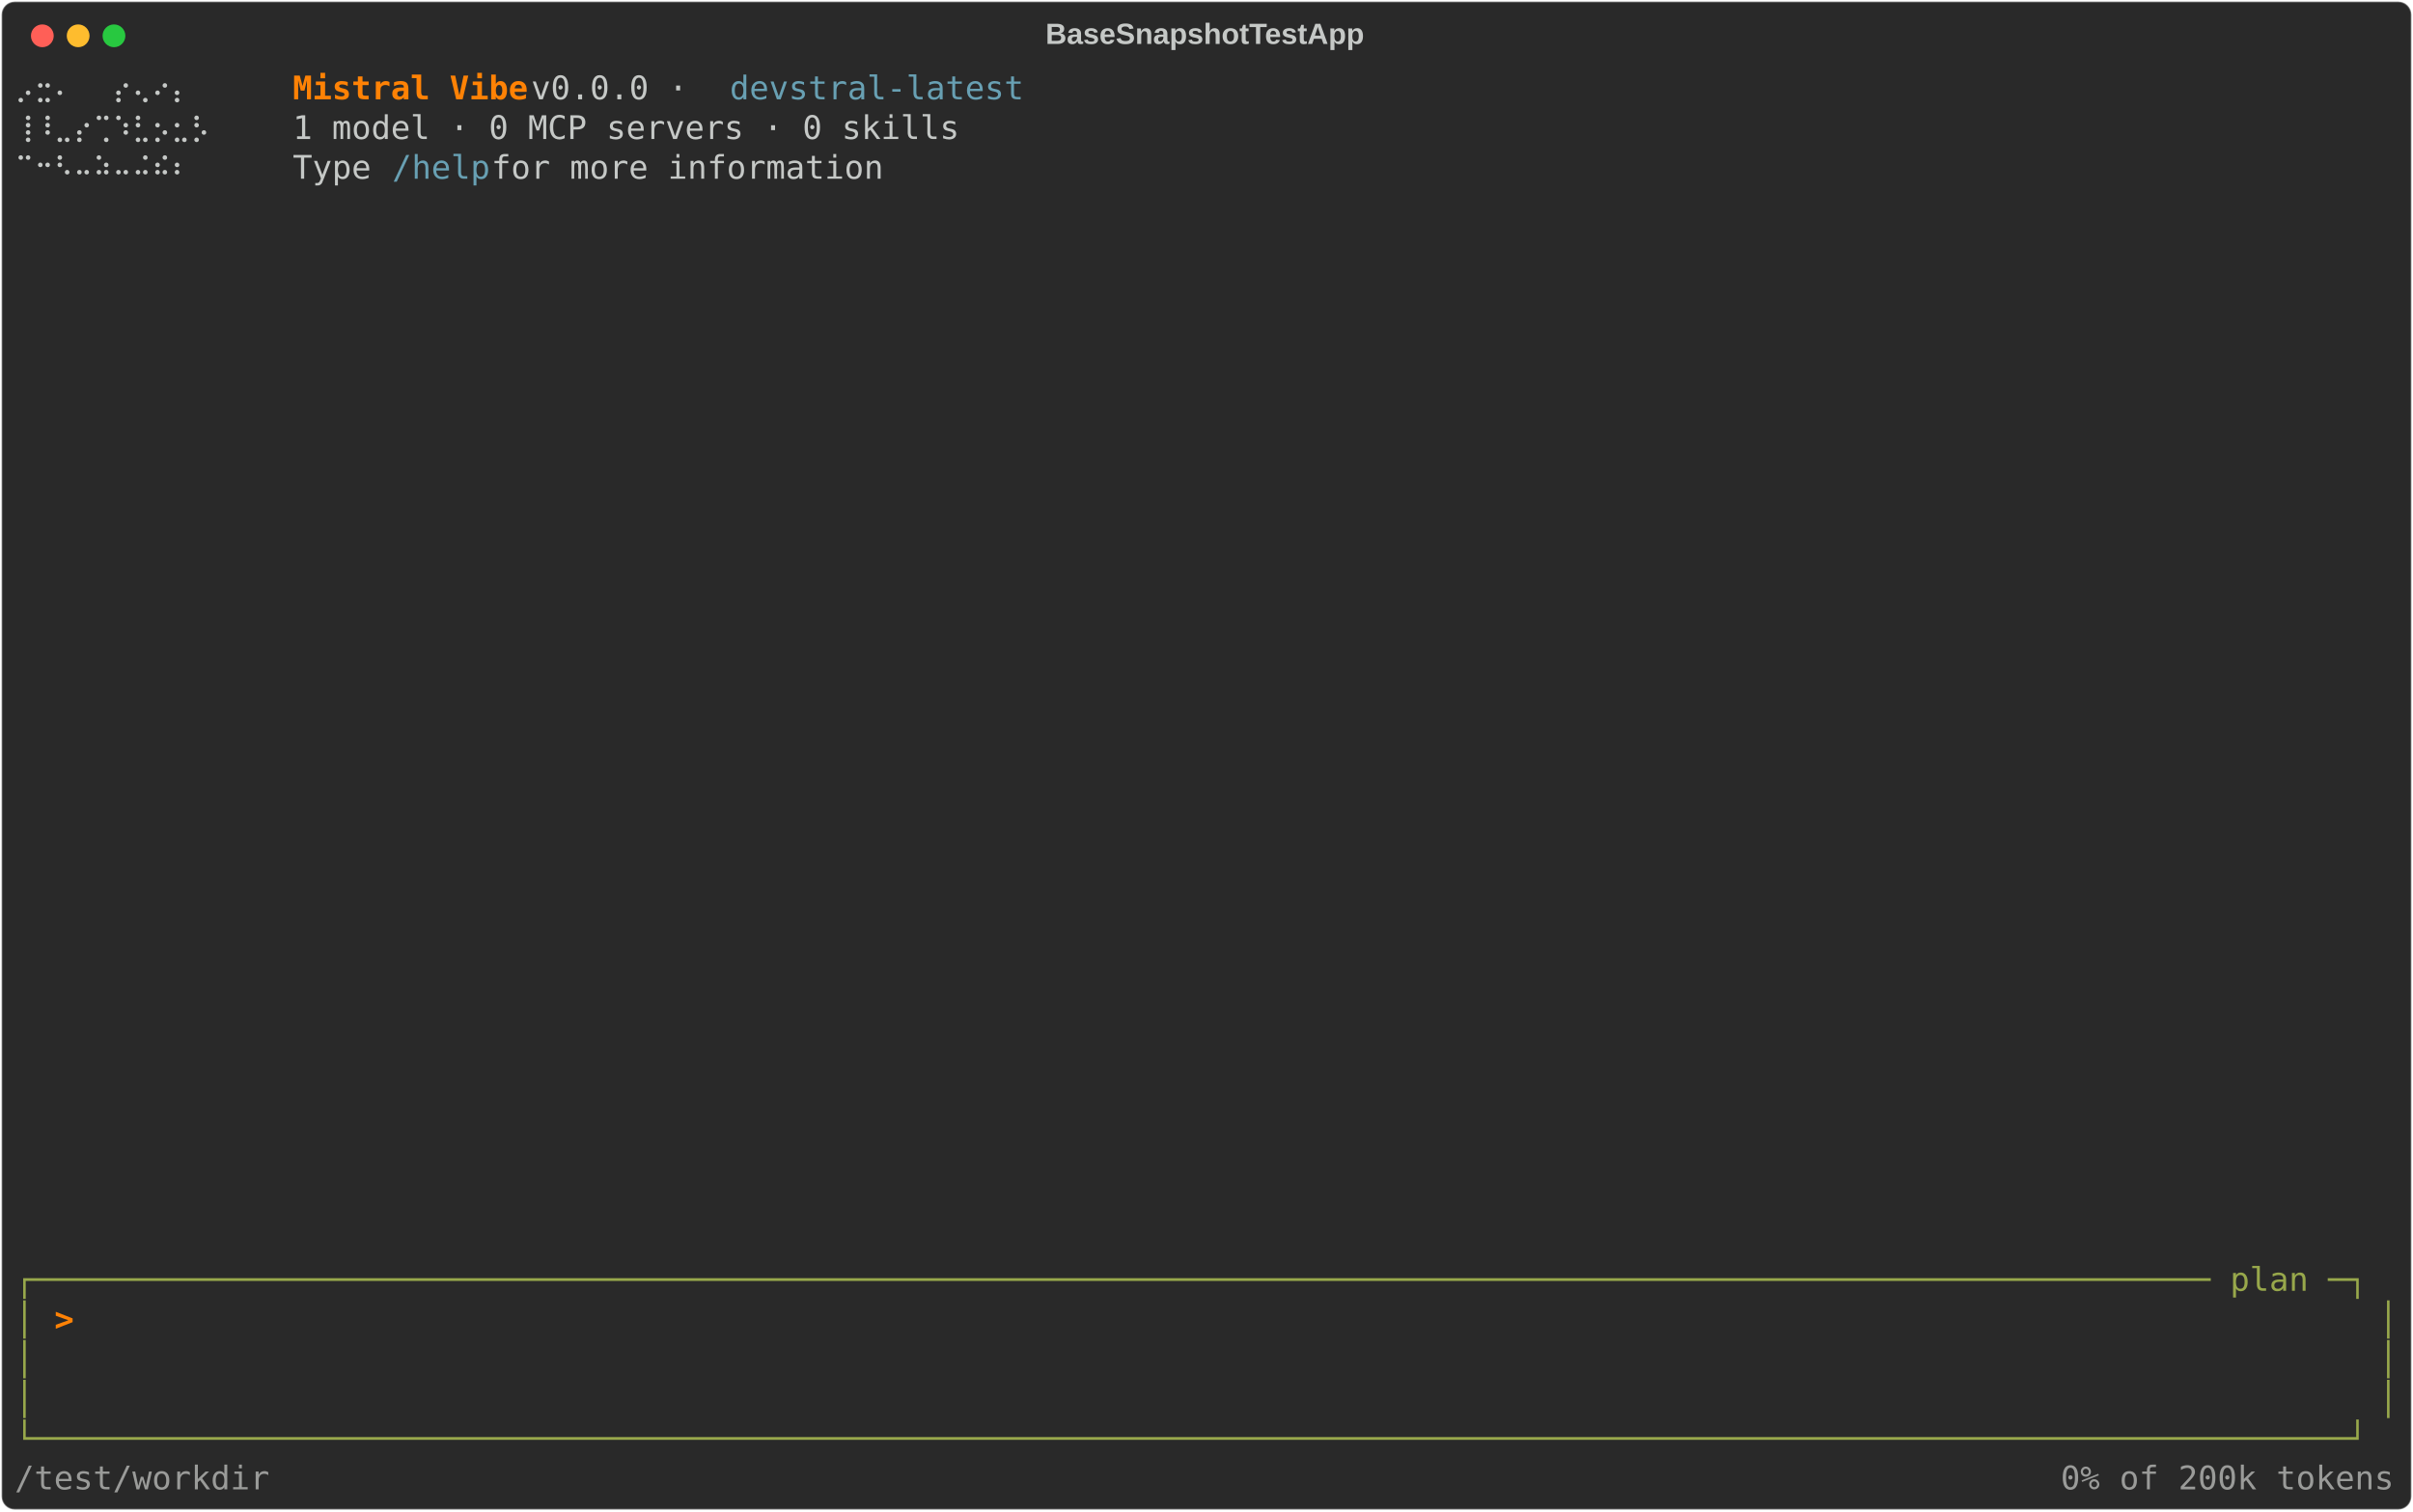
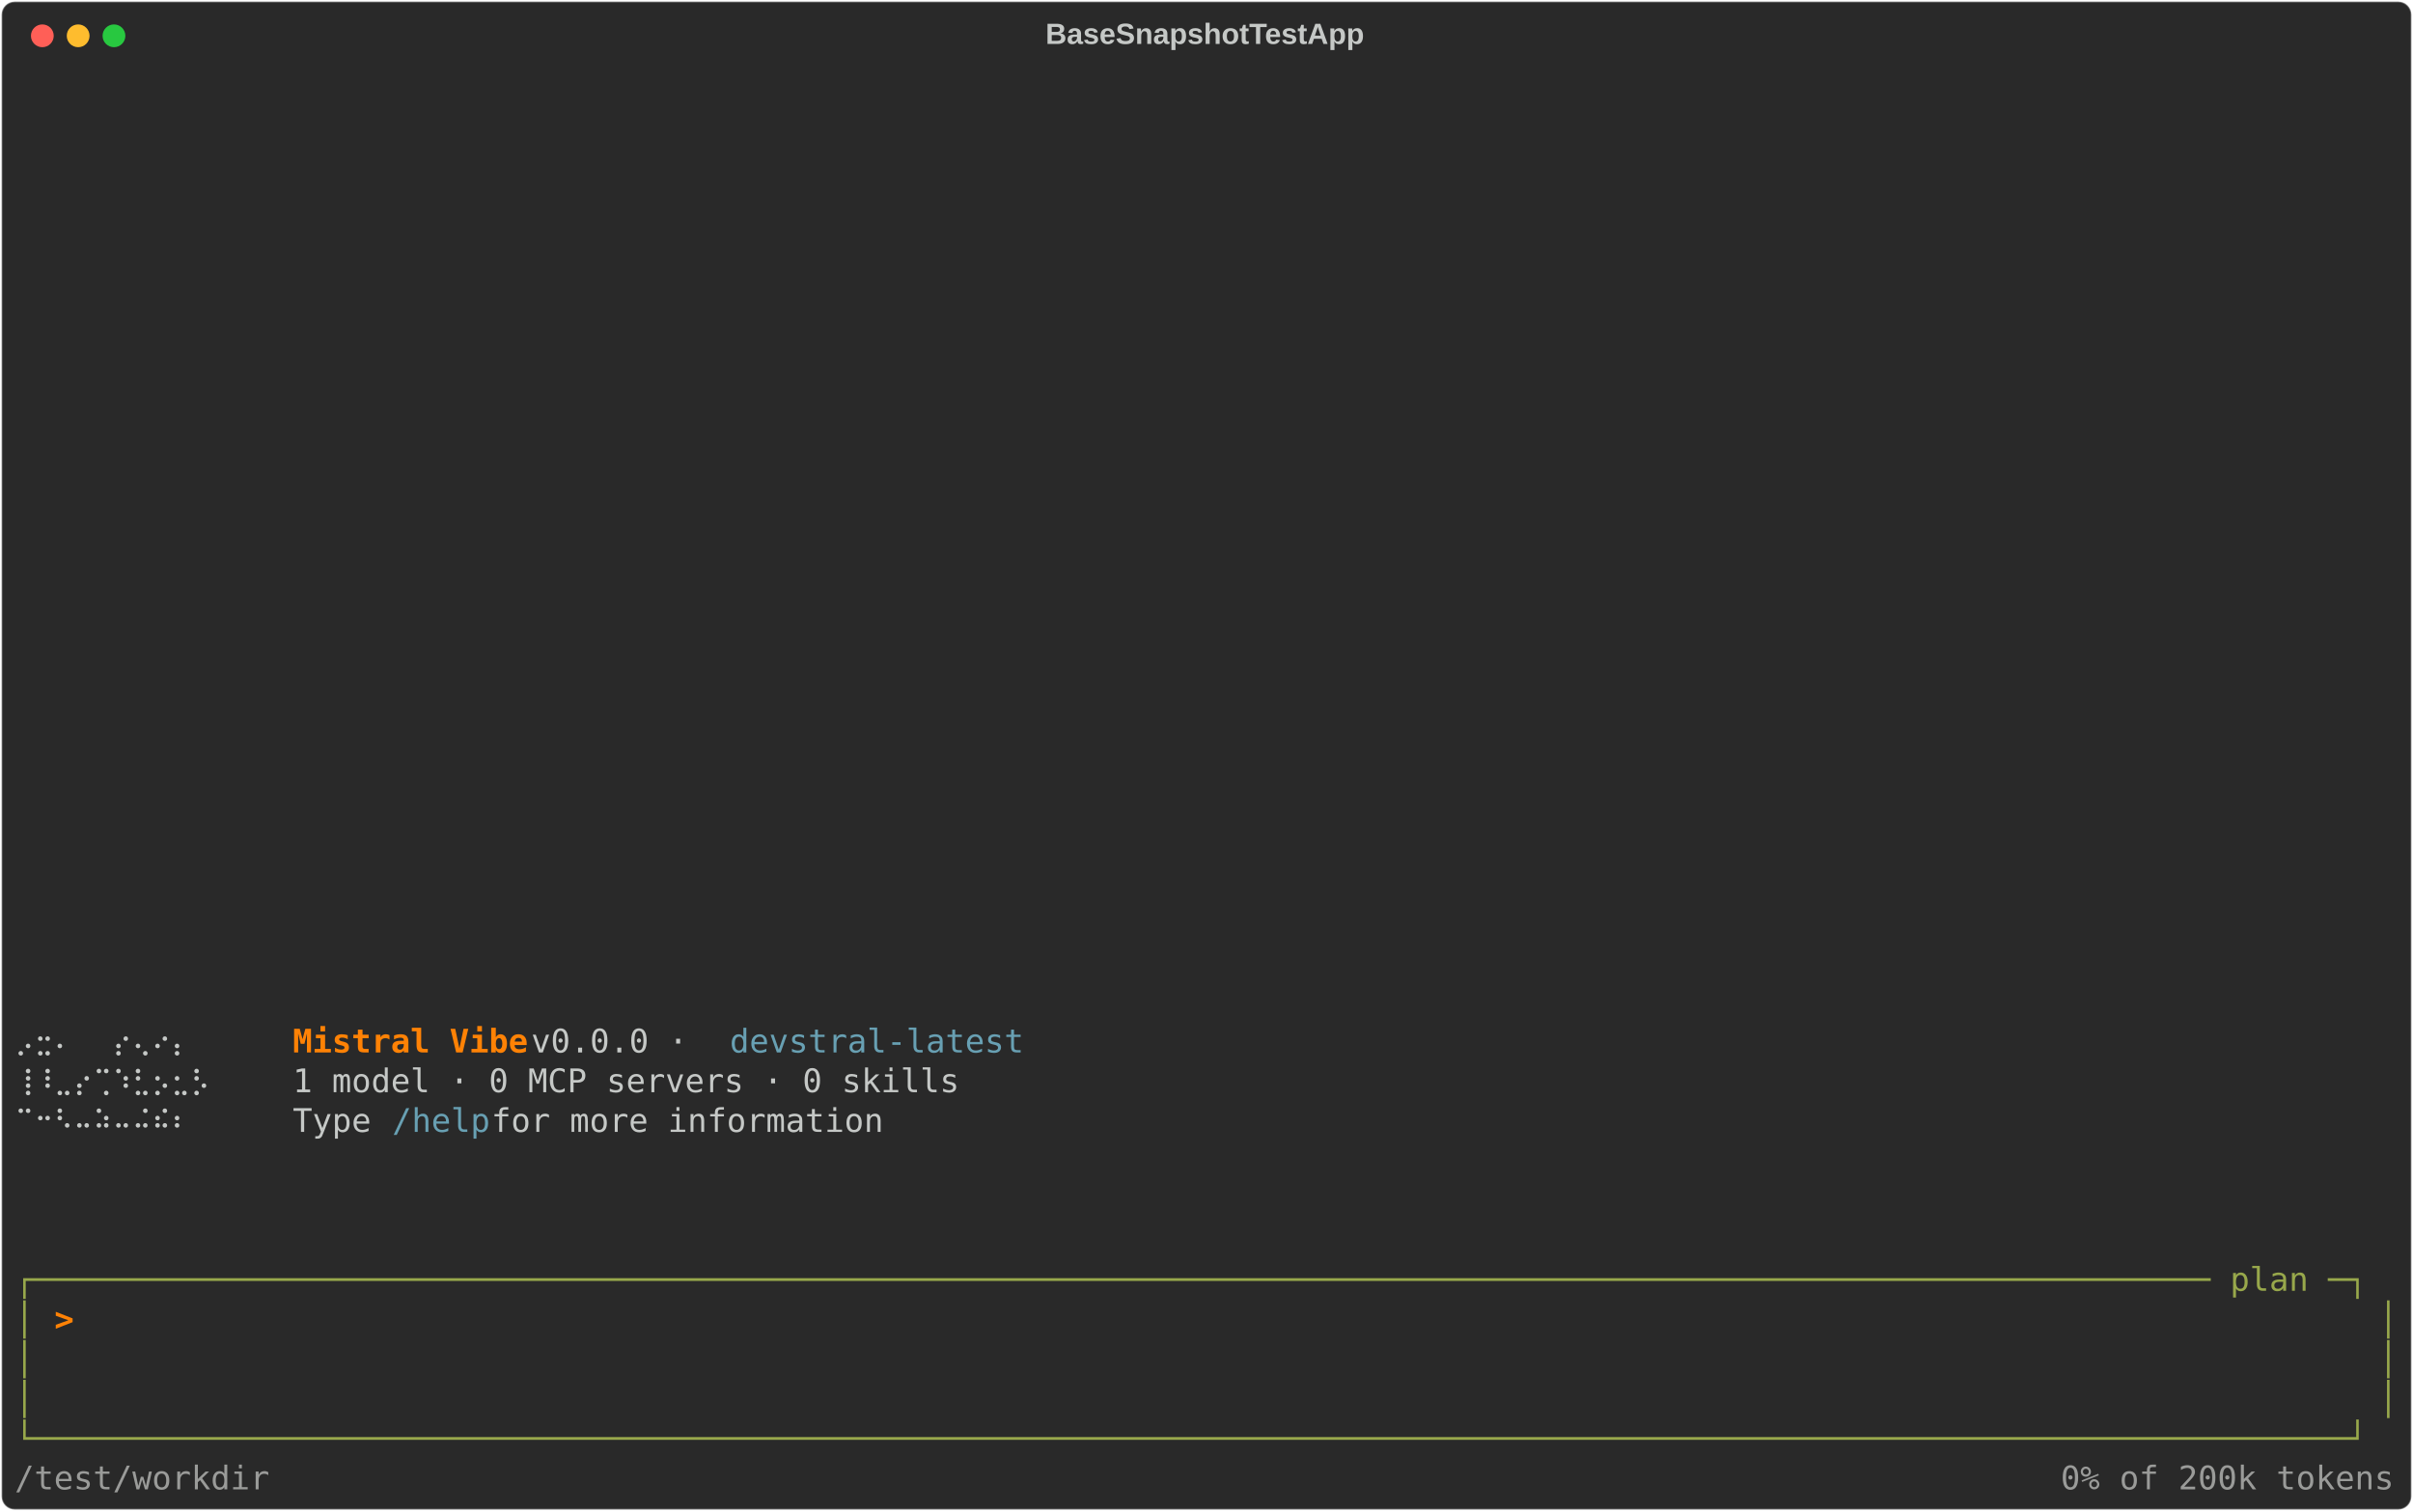
<svg xmlns="http://www.w3.org/2000/svg" class="rich-terminal" viewBox="0 0 1482 928.4">
  <style>

    @font-face {
        font-family: "Fira Code";
        src: local("FiraCode-Regular"),
                url("https://cdnjs.cloudflare.com/ajax/libs/firacode/6.2.0/woff2/FiraCode-Regular.woff2") format("woff2"),
                url("https://cdnjs.cloudflare.com/ajax/libs/firacode/6.2.0/woff/FiraCode-Regular.woff") format("woff");
        font-style: normal;
        font-weight: 400;
    }
    @font-face {
        font-family: "Fira Code";
        src: local("FiraCode-Bold"),
                url("https://cdnjs.cloudflare.com/ajax/libs/firacode/6.2.0/woff2/FiraCode-Bold.woff2") format("woff2"),
                url("https://cdnjs.cloudflare.com/ajax/libs/firacode/6.2.0/woff/FiraCode-Bold.woff") format("woff");
        font-style: bold;
        font-weight: 700;
    }

    .terminal-matrix {
        font-family: Fira Code, monospace;
        font-size: 20px;
        line-height: 24.4px;
        font-variant-east-asian: full-width;
    }

    .terminal-title {
        font-size: 18px;
        font-weight: bold;
        font-family: arial;
    }

    .terminal-r1 { fill: #c5c8c6 }
.terminal-r2 { fill: #ff8205;font-weight: bold }
.terminal-r3 { fill: #68a0b3 }
.terminal-r4 { fill: #98a84b }
.terminal-r5 { fill: #9a9b99 }
    </style>
  <defs>
    <clipPath id="terminal-clip-terminal">
      <rect x="0" y="0" width="1463.0" height="877.4" />
    </clipPath>
    <clipPath id="terminal-line-0">
      <rect x="0" y="1.5" width="1464" height="24.65" />
    </clipPath>
    <clipPath id="terminal-line-1">
      <rect x="0" y="25.9" width="1464" height="24.65" />
    </clipPath>
    <clipPath id="terminal-line-2">
      <rect x="0" y="50.3" width="1464" height="24.65" />
    </clipPath>
    <clipPath id="terminal-line-3">
      <rect x="0" y="74.7" width="1464" height="24.65" />
    </clipPath>
    <clipPath id="terminal-line-4">
      <rect x="0" y="99.1" width="1464" height="24.65" />
    </clipPath>
    <clipPath id="terminal-line-5">
      <rect x="0" y="123.5" width="1464" height="24.65" />
    </clipPath>
    <clipPath id="terminal-line-6">
      <rect x="0" y="147.9" width="1464" height="24.65" />
    </clipPath>
    <clipPath id="terminal-line-7">
      <rect x="0" y="172.3" width="1464" height="24.65" />
    </clipPath>
    <clipPath id="terminal-line-8">
      <rect x="0" y="196.7" width="1464" height="24.65" />
    </clipPath>
    <clipPath id="terminal-line-9">
      <rect x="0" y="221.1" width="1464" height="24.65" />
    </clipPath>
    <clipPath id="terminal-line-10">
      <rect x="0" y="245.5" width="1464" height="24.65" />
    </clipPath>
    <clipPath id="terminal-line-11">
      <rect x="0" y="269.9" width="1464" height="24.65" />
    </clipPath>
    <clipPath id="terminal-line-12">
      <rect x="0" y="294.3" width="1464" height="24.65" />
    </clipPath>
    <clipPath id="terminal-line-13">
      <rect x="0" y="318.7" width="1464" height="24.65" />
    </clipPath>
    <clipPath id="terminal-line-14">
      <rect x="0" y="343.1" width="1464" height="24.65" />
    </clipPath>
    <clipPath id="terminal-line-15">
      <rect x="0" y="367.5" width="1464" height="24.65" />
    </clipPath>
    <clipPath id="terminal-line-16">
      <rect x="0" y="391.9" width="1464" height="24.65" />
    </clipPath>
    <clipPath id="terminal-line-17">
      <rect x="0" y="416.3" width="1464" height="24.65" />
    </clipPath>
    <clipPath id="terminal-line-18">
      <rect x="0" y="440.7" width="1464" height="24.65" />
    </clipPath>
    <clipPath id="terminal-line-19">
      <rect x="0" y="465.1" width="1464" height="24.65" />
    </clipPath>
    <clipPath id="terminal-line-20">
      <rect x="0" y="489.5" width="1464" height="24.65" />
    </clipPath>
    <clipPath id="terminal-line-21">
      <rect x="0" y="513.9" width="1464" height="24.65" />
    </clipPath>
    <clipPath id="terminal-line-22">
      <rect x="0" y="538.3" width="1464" height="24.65" />
    </clipPath>
    <clipPath id="terminal-line-23">
      <rect x="0" y="562.7" width="1464" height="24.65" />
    </clipPath>
    <clipPath id="terminal-line-24">
      <rect x="0" y="587.1" width="1464" height="24.65" />
    </clipPath>
    <clipPath id="terminal-line-25">
      <rect x="0" y="611.5" width="1464" height="24.65" />
    </clipPath>
    <clipPath id="terminal-line-26">
      <rect x="0" y="635.9" width="1464" height="24.65" />
    </clipPath>
    <clipPath id="terminal-line-27">
      <rect x="0" y="660.3" width="1464" height="24.65" />
    </clipPath>
    <clipPath id="terminal-line-28">
      <rect x="0" y="684.7" width="1464" height="24.65" />
    </clipPath>
    <clipPath id="terminal-line-29">
      <rect x="0" y="709.1" width="1464" height="24.65" />
    </clipPath>
    <clipPath id="terminal-line-30">
      <rect x="0" y="733.5" width="1464" height="24.65" />
    </clipPath>
    <clipPath id="terminal-line-31">
      <rect x="0" y="757.9" width="1464" height="24.65" />
    </clipPath>
    <clipPath id="terminal-line-32">
      <rect x="0" y="782.3" width="1464" height="24.65" />
    </clipPath>
    <clipPath id="terminal-line-33">
      <rect x="0" y="806.7" width="1464" height="24.65" />
    </clipPath>
    <clipPath id="terminal-line-34">
      <rect x="0" y="831.1" width="1464" height="24.65" />
    </clipPath>
  </defs>
  <rect fill="#292929" stroke="rgba(255,255,255,0.35)" stroke-width="1" x="1" y="1" width="1480" height="926.4" rx="8" />
  <text class="terminal-title" fill="#c5c8c6" text-anchor="middle" x="740" y="27">BaseSnapshotTestApp</text>
  <g transform="translate(26,22)">
    <circle cx="0" cy="0" r="7" fill="#ff5f57" />
    <circle cx="22" cy="0" r="7" fill="#febc2e" />
    <circle cx="44" cy="0" r="7" fill="#28c840" />
  </g>
  <g transform="translate(9, 41)" clip-path="url(#terminal-clip-terminal)">
    <g class="terminal-matrix">
-       <text class="terminal-r1" x="0" y="20" textLength="134.2" clip-path="url(#terminal-line-0)">  ⡠⣒⠄  ⡔⢄⠔⡄</text>
-       <text class="terminal-r2" x="170.8" y="20" textLength="146.4" clip-path="url(#terminal-line-0)">Mistral Vibe</text>
-       <text class="terminal-r1" x="317.2" y="20" textLength="122" clip-path="url(#terminal-line-0)"> v0.0.0 · </text>
-       <text class="terminal-r3" x="439.2" y="20" textLength="183" clip-path="url(#terminal-line-0)">devstral-latest</text>
      <text class="terminal-r1" x="1464" y="20" textLength="12.2" clip-path="url(#terminal-line-0)">
</text>
-       <text class="terminal-r1" x="0" y="44.4" textLength="134.2" clip-path="url(#terminal-line-1)"> ⢸⠸⣀⡔⢉⠱⣃⡢⣂⡣</text>
-       <text class="terminal-r1" x="170.8" y="44.4" textLength="414.8" clip-path="url(#terminal-line-1)">1 model · 0 MCP servers · 0 skills</text>
      <text class="terminal-r1" x="1464" y="44.4" textLength="12.2" clip-path="url(#terminal-line-1)">
</text>
-       <text class="terminal-r1" x="0" y="68.8" textLength="134.2" clip-path="url(#terminal-line-2)">  ⠉⠒⠣⠤⠵⠤⠬⠮⠆</text>
-       <text class="terminal-r1" x="170.8" y="68.8" textLength="61" clip-path="url(#terminal-line-2)">Type </text>
-       <text class="terminal-r3" x="231.8" y="68.8" textLength="61" clip-path="url(#terminal-line-2)">/help</text>
-       <text class="terminal-r1" x="292.8" y="68.8" textLength="256.2" clip-path="url(#terminal-line-2)"> for more information</text>
      <text class="terminal-r1" x="1464" y="68.8" textLength="12.2" clip-path="url(#terminal-line-2)">
</text>
      <text class="terminal-r1" x="1464" y="93.2" textLength="12.2" clip-path="url(#terminal-line-3)">
</text>
      <text class="terminal-r1" x="1464" y="117.6" textLength="12.2" clip-path="url(#terminal-line-4)">
</text>
      <text class="terminal-r1" x="1464" y="142" textLength="12.2" clip-path="url(#terminal-line-5)">
</text>
      <text class="terminal-r1" x="1464" y="166.4" textLength="12.2" clip-path="url(#terminal-line-6)">
</text>
      <text class="terminal-r1" x="1464" y="190.8" textLength="12.2" clip-path="url(#terminal-line-7)">
</text>
      <text class="terminal-r1" x="1464" y="215.2" textLength="12.2" clip-path="url(#terminal-line-8)">
</text>
      <text class="terminal-r1" x="1464" y="239.6" textLength="12.2" clip-path="url(#terminal-line-9)">
</text>
      <text class="terminal-r1" x="1464" y="264" textLength="12.2" clip-path="url(#terminal-line-10)">
</text>
      <text class="terminal-r1" x="1464" y="288.4" textLength="12.2" clip-path="url(#terminal-line-11)">
</text>
      <text class="terminal-r1" x="1464" y="312.8" textLength="12.2" clip-path="url(#terminal-line-12)">
</text>
      <text class="terminal-r1" x="1464" y="337.2" textLength="12.2" clip-path="url(#terminal-line-13)">
</text>
      <text class="terminal-r1" x="1464" y="361.6" textLength="12.2" clip-path="url(#terminal-line-14)">
</text>
      <text class="terminal-r1" x="1464" y="386" textLength="12.2" clip-path="url(#terminal-line-15)">
</text>
      <text class="terminal-r1" x="1464" y="410.4" textLength="12.2" clip-path="url(#terminal-line-16)">
</text>
      <text class="terminal-r1" x="1464" y="434.8" textLength="12.2" clip-path="url(#terminal-line-17)">
</text>
      <text class="terminal-r1" x="1464" y="459.2" textLength="12.2" clip-path="url(#terminal-line-18)">
</text>
      <text class="terminal-r1" x="1464" y="483.6" textLength="12.2" clip-path="url(#terminal-line-19)">
</text>
      <text class="terminal-r1" x="1464" y="508" textLength="12.2" clip-path="url(#terminal-line-20)">
</text>
      <text class="terminal-r1" x="1464" y="532.4" textLength="12.2" clip-path="url(#terminal-line-21)">
</text>
      <text class="terminal-r1" x="1464" y="556.8" textLength="12.2" clip-path="url(#terminal-line-22)">
</text>
      <text class="terminal-r1" x="1464" y="581.2" textLength="12.2" clip-path="url(#terminal-line-23)">
</text>
+       <text class="terminal-r1" x="0" y="605.6" textLength="134.2" clip-path="url(#terminal-line-24)">  ⡠⣒⠄  ⡔⢄⠔⡄</text>
+       <text class="terminal-r2" x="170.8" y="605.6" textLength="146.4" clip-path="url(#terminal-line-24)">Mistral Vibe</text>
+       <text class="terminal-r1" x="317.2" y="605.6" textLength="122" clip-path="url(#terminal-line-24)"> v0.0.0 · </text>
+       <text class="terminal-r3" x="439.2" y="605.6" textLength="183" clip-path="url(#terminal-line-24)">devstral-latest</text>
      <text class="terminal-r1" x="1464" y="605.6" textLength="12.2" clip-path="url(#terminal-line-24)">
</text>
+       <text class="terminal-r1" x="0" y="630" textLength="134.2" clip-path="url(#terminal-line-25)"> ⢸⠸⣀⡔⢉⠱⣃⡢⣂⡣</text>
+       <text class="terminal-r1" x="170.8" y="630" textLength="414.8" clip-path="url(#terminal-line-25)">1 model · 0 MCP servers · 0 skills</text>
      <text class="terminal-r1" x="1464" y="630" textLength="12.2" clip-path="url(#terminal-line-25)">
</text>
+       <text class="terminal-r1" x="0" y="654.4" textLength="134.2" clip-path="url(#terminal-line-26)">  ⠉⠒⠣⠤⠵⠤⠬⠮⠆</text>
+       <text class="terminal-r1" x="170.8" y="654.4" textLength="61" clip-path="url(#terminal-line-26)">Type </text>
+       <text class="terminal-r3" x="231.8" y="654.4" textLength="61" clip-path="url(#terminal-line-26)">/help</text>
+       <text class="terminal-r1" x="292.8" y="654.4" textLength="256.2" clip-path="url(#terminal-line-26)"> for more information</text>
      <text class="terminal-r1" x="1464" y="654.4" textLength="12.2" clip-path="url(#terminal-line-26)">
</text>
      <text class="terminal-r1" x="1464" y="678.8" textLength="12.2" clip-path="url(#terminal-line-27)">
</text>
      <text class="terminal-r1" x="1464" y="703.2" textLength="12.2" clip-path="url(#terminal-line-28)">
</text>
      <text class="terminal-r1" x="1464" y="727.6" textLength="12.2" clip-path="url(#terminal-line-29)">
</text>
      <text class="terminal-r4" x="0" y="752" textLength="1464" clip-path="url(#terminal-line-30)">┌─────────────────────────────────────────────────────────────────────────────────────────────────────────────── plan ─┐</text>
      <text class="terminal-r1" x="1464" y="752" textLength="12.2" clip-path="url(#terminal-line-30)">
</text>
      <text class="terminal-r4" x="0" y="776.4" textLength="12.2" clip-path="url(#terminal-line-31)">│</text>
      <text class="terminal-r2" x="24.4" y="776.4" textLength="12.2" clip-path="url(#terminal-line-31)">&gt;</text>
      <text class="terminal-r4" x="1451.8" y="776.4" textLength="12.2" clip-path="url(#terminal-line-31)">│</text>
      <text class="terminal-r1" x="1464" y="776.4" textLength="12.2" clip-path="url(#terminal-line-31)">
</text>
      <text class="terminal-r4" x="0" y="800.8" textLength="12.2" clip-path="url(#terminal-line-32)">│</text>
      <text class="terminal-r4" x="1451.8" y="800.8" textLength="12.2" clip-path="url(#terminal-line-32)">│</text>
      <text class="terminal-r1" x="1464" y="800.8" textLength="12.2" clip-path="url(#terminal-line-32)">
</text>
      <text class="terminal-r4" x="0" y="825.2" textLength="12.2" clip-path="url(#terminal-line-33)">│</text>
      <text class="terminal-r4" x="1451.8" y="825.2" textLength="12.2" clip-path="url(#terminal-line-33)">│</text>
      <text class="terminal-r1" x="1464" y="825.2" textLength="12.2" clip-path="url(#terminal-line-33)">
</text>
      <text class="terminal-r4" x="0" y="849.6" textLength="1464" clip-path="url(#terminal-line-34)">└──────────────────────────────────────────────────────────────────────────────────────────────────────────────────────┘</text>
      <text class="terminal-r1" x="1464" y="849.6" textLength="12.2" clip-path="url(#terminal-line-34)">
</text>
      <text class="terminal-r5" x="0" y="874" textLength="158.6" clip-path="url(#terminal-line-35)">/test/workdir</text>
      <text class="terminal-r5" x="1256.6" y="874" textLength="207.4" clip-path="url(#terminal-line-35)">0% of 200k tokens</text>
    </g>
  </g>
</svg>
